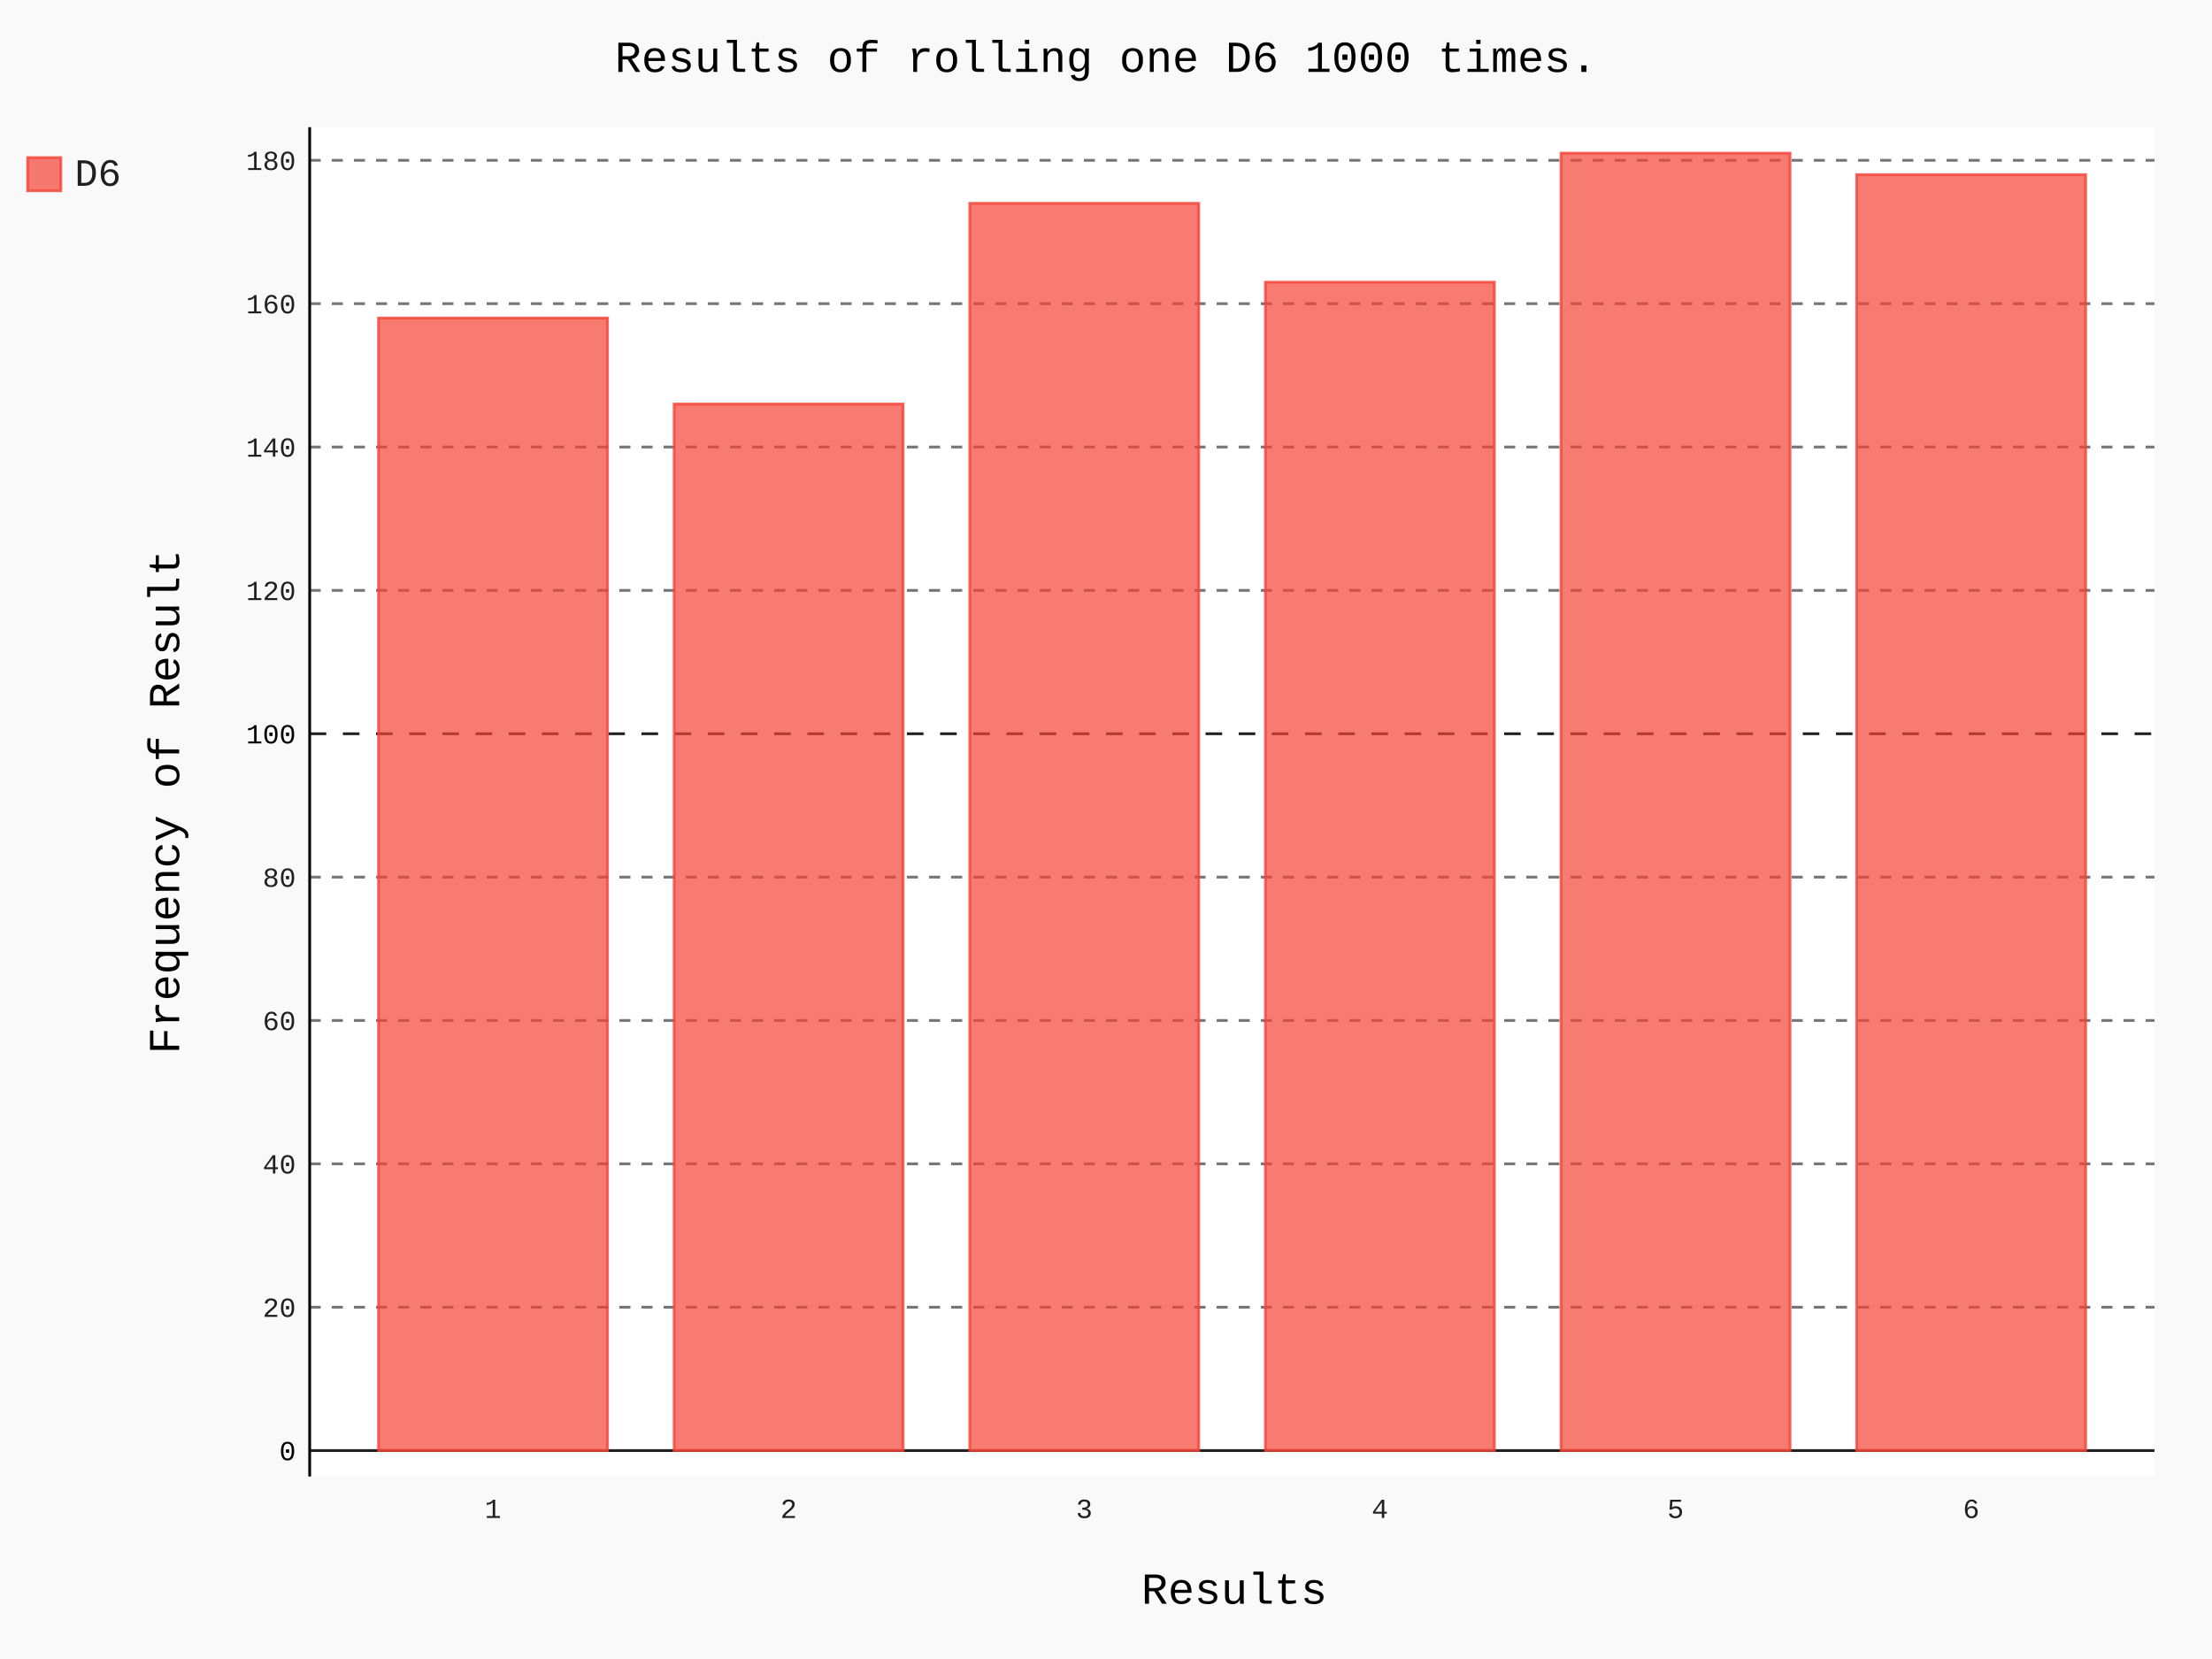
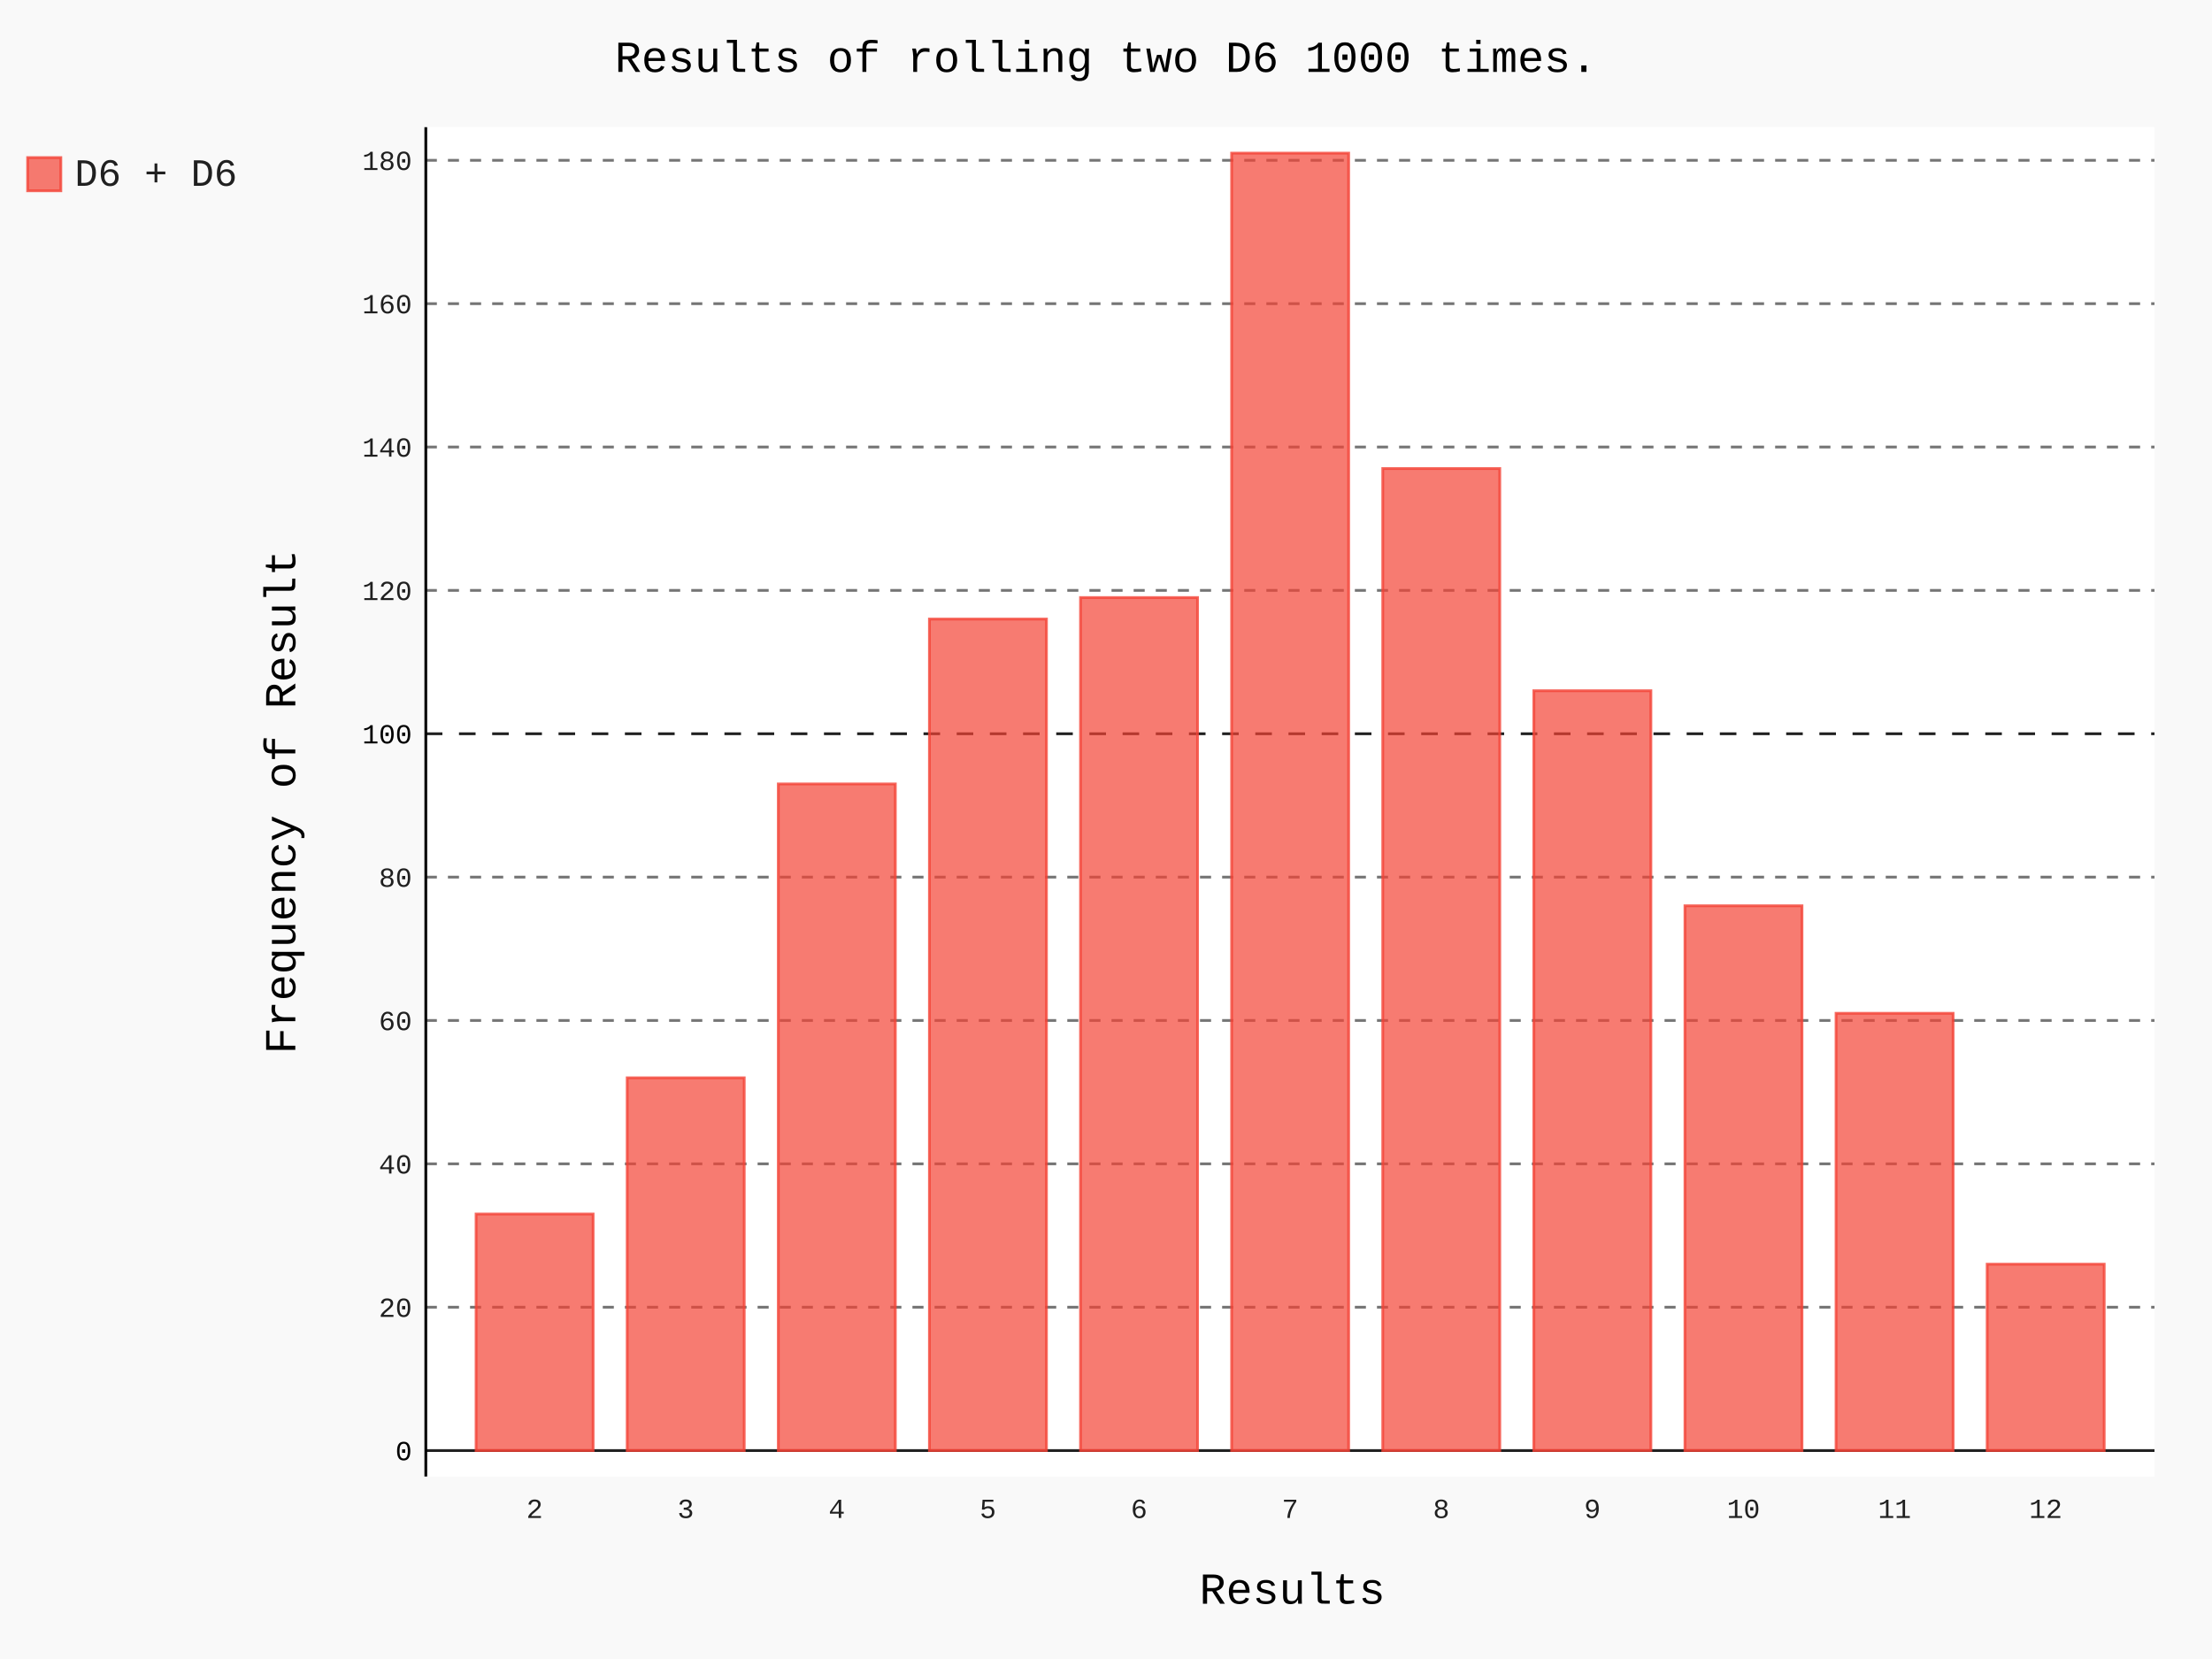
- <svg xmlns="http://www.w3.org/2000/svg" class="pygal-chart" id="chart-42d15c82-c158-463c-96db-bfa65eddf6af" viewBox="0 0 800 600">
+ <svg xmlns="http://www.w3.org/2000/svg" class="pygal-chart" id="chart-1adfdcb0-2c9c-4448-8641-fc2b84da40f2" viewBox="0 0 800 600">
  <defs>
-     <style type="text/css">#chart-42d15c82-c158-463c-96db-bfa65eddf6af{-webkit-user-select:none;-webkit-font-smoothing:antialiased;font-family:Consolas,"Liberation Mono",Menlo,Courier,monospace}#chart-42d15c82-c158-463c-96db-bfa65eddf6af .title{font-family:Consolas,"Liberation Mono",Menlo,Courier,monospace;font-size:16px}#chart-42d15c82-c158-463c-96db-bfa65eddf6af .legends .legend text{font-family:Consolas,"Liberation Mono",Menlo,Courier,monospace;font-size:14px}#chart-42d15c82-c158-463c-96db-bfa65eddf6af .axis text{font-family:Consolas,"Liberation Mono",Menlo,Courier,monospace;font-size:10px}#chart-42d15c82-c158-463c-96db-bfa65eddf6af .axis text.major{font-family:Consolas,"Liberation Mono",Menlo,Courier,monospace;font-size:10px}#chart-42d15c82-c158-463c-96db-bfa65eddf6af .text-overlay text.value{font-family:Consolas,"Liberation Mono",Menlo,Courier,monospace;font-size:16px}#chart-42d15c82-c158-463c-96db-bfa65eddf6af .text-overlay text.label{font-family:Consolas,"Liberation Mono",Menlo,Courier,monospace;font-size:10px}#chart-42d15c82-c158-463c-96db-bfa65eddf6af .tooltip{font-family:Consolas,"Liberation Mono",Menlo,Courier,monospace;font-size:14px}#chart-42d15c82-c158-463c-96db-bfa65eddf6af text.no_data{font-family:Consolas,"Liberation Mono",Menlo,Courier,monospace;font-size:64px}
- #chart-42d15c82-c158-463c-96db-bfa65eddf6af{background-color:rgba(249,249,249,1)}#chart-42d15c82-c158-463c-96db-bfa65eddf6af path,#chart-42d15c82-c158-463c-96db-bfa65eddf6af line,#chart-42d15c82-c158-463c-96db-bfa65eddf6af rect,#chart-42d15c82-c158-463c-96db-bfa65eddf6af circle{-webkit-transition:150ms;-moz-transition:150ms;transition:150ms}#chart-42d15c82-c158-463c-96db-bfa65eddf6af .graph &gt; .background{fill:rgba(249,249,249,1)}#chart-42d15c82-c158-463c-96db-bfa65eddf6af .plot &gt; .background{fill:rgba(255,255,255,1)}#chart-42d15c82-c158-463c-96db-bfa65eddf6af .graph{fill:rgba(0,0,0,.87)}#chart-42d15c82-c158-463c-96db-bfa65eddf6af text.no_data{fill:rgba(0,0,0,1)}#chart-42d15c82-c158-463c-96db-bfa65eddf6af .title{fill:rgba(0,0,0,1)}#chart-42d15c82-c158-463c-96db-bfa65eddf6af .legends .legend text{fill:rgba(0,0,0,.87)}#chart-42d15c82-c158-463c-96db-bfa65eddf6af .legends .legend:hover text{fill:rgba(0,0,0,1)}#chart-42d15c82-c158-463c-96db-bfa65eddf6af .axis .line{stroke:rgba(0,0,0,1)}#chart-42d15c82-c158-463c-96db-bfa65eddf6af .axis .guide.line{stroke:rgba(0,0,0,.54)}#chart-42d15c82-c158-463c-96db-bfa65eddf6af .axis .major.line{stroke:rgba(0,0,0,.87)}#chart-42d15c82-c158-463c-96db-bfa65eddf6af .axis text.major{fill:rgba(0,0,0,1)}#chart-42d15c82-c158-463c-96db-bfa65eddf6af .axis.y .guides:hover .guide.line,#chart-42d15c82-c158-463c-96db-bfa65eddf6af .line-graph .axis.x .guides:hover .guide.line,#chart-42d15c82-c158-463c-96db-bfa65eddf6af .stackedline-graph .axis.x .guides:hover .guide.line,#chart-42d15c82-c158-463c-96db-bfa65eddf6af .xy-graph .axis.x .guides:hover .guide.line{stroke:rgba(0,0,0,1)}#chart-42d15c82-c158-463c-96db-bfa65eddf6af .axis .guides:hover text{fill:rgba(0,0,0,1)}#chart-42d15c82-c158-463c-96db-bfa65eddf6af .reactive{fill-opacity:.7;stroke-opacity:.8}#chart-42d15c82-c158-463c-96db-bfa65eddf6af .ci{stroke:rgba(0,0,0,.87)}#chart-42d15c82-c158-463c-96db-bfa65eddf6af .reactive.active,#chart-42d15c82-c158-463c-96db-bfa65eddf6af .active .reactive{fill-opacity:.8;stroke-opacity:.9;stroke-width:4}#chart-42d15c82-c158-463c-96db-bfa65eddf6af .ci .reactive.active{stroke-width:1.5}#chart-42d15c82-c158-463c-96db-bfa65eddf6af .series text{fill:rgba(0,0,0,1)}#chart-42d15c82-c158-463c-96db-bfa65eddf6af .tooltip rect{fill:rgba(255,255,255,1);stroke:rgba(0,0,0,1);-webkit-transition:opacity 150ms;-moz-transition:opacity 150ms;transition:opacity 150ms}#chart-42d15c82-c158-463c-96db-bfa65eddf6af .tooltip .label{fill:rgba(0,0,0,.87)}#chart-42d15c82-c158-463c-96db-bfa65eddf6af .tooltip .label{fill:rgba(0,0,0,.87)}#chart-42d15c82-c158-463c-96db-bfa65eddf6af .tooltip .legend{font-size:.8em;fill:rgba(0,0,0,.54)}#chart-42d15c82-c158-463c-96db-bfa65eddf6af .tooltip .x_label{font-size:.6em;fill:rgba(0,0,0,1)}#chart-42d15c82-c158-463c-96db-bfa65eddf6af .tooltip .xlink{font-size:.5em;text-decoration:underline}#chart-42d15c82-c158-463c-96db-bfa65eddf6af .tooltip .value{font-size:1.5em}#chart-42d15c82-c158-463c-96db-bfa65eddf6af .bound{font-size:.5em}#chart-42d15c82-c158-463c-96db-bfa65eddf6af .max-value{font-size:.75em;fill:rgba(0,0,0,.54)}#chart-42d15c82-c158-463c-96db-bfa65eddf6af .map-element{fill:rgba(255,255,255,1);stroke:rgba(0,0,0,.54) !important}#chart-42d15c82-c158-463c-96db-bfa65eddf6af .map-element .reactive{fill-opacity:inherit;stroke-opacity:inherit}#chart-42d15c82-c158-463c-96db-bfa65eddf6af .color-0,#chart-42d15c82-c158-463c-96db-bfa65eddf6af .color-0 a:visited{stroke:#F44336;fill:#F44336}#chart-42d15c82-c158-463c-96db-bfa65eddf6af .text-overlay .color-0 text{fill:black}
- #chart-42d15c82-c158-463c-96db-bfa65eddf6af text.no_data{text-anchor:middle}#chart-42d15c82-c158-463c-96db-bfa65eddf6af .guide.line{fill:none}#chart-42d15c82-c158-463c-96db-bfa65eddf6af .centered{text-anchor:middle}#chart-42d15c82-c158-463c-96db-bfa65eddf6af .title{text-anchor:middle}#chart-42d15c82-c158-463c-96db-bfa65eddf6af .legends .legend text{fill-opacity:1}#chart-42d15c82-c158-463c-96db-bfa65eddf6af .axis.x text{text-anchor:middle}#chart-42d15c82-c158-463c-96db-bfa65eddf6af .axis.x:not(.web) text[transform]{text-anchor:start}#chart-42d15c82-c158-463c-96db-bfa65eddf6af .axis.x:not(.web) text[transform].backwards{text-anchor:end}#chart-42d15c82-c158-463c-96db-bfa65eddf6af .axis.y text{text-anchor:end}#chart-42d15c82-c158-463c-96db-bfa65eddf6af .axis.y text[transform].backwards{text-anchor:start}#chart-42d15c82-c158-463c-96db-bfa65eddf6af .axis.y2 text{text-anchor:start}#chart-42d15c82-c158-463c-96db-bfa65eddf6af .axis.y2 text[transform].backwards{text-anchor:end}#chart-42d15c82-c158-463c-96db-bfa65eddf6af .axis .guide.line{stroke-dasharray:4,4}#chart-42d15c82-c158-463c-96db-bfa65eddf6af .axis .major.guide.line{stroke-dasharray:6,6}#chart-42d15c82-c158-463c-96db-bfa65eddf6af .horizontal .axis.y .guide.line,#chart-42d15c82-c158-463c-96db-bfa65eddf6af .horizontal .axis.y2 .guide.line,#chart-42d15c82-c158-463c-96db-bfa65eddf6af .vertical .axis.x .guide.line{opacity:0}#chart-42d15c82-c158-463c-96db-bfa65eddf6af .horizontal .axis.always_show .guide.line,#chart-42d15c82-c158-463c-96db-bfa65eddf6af .vertical .axis.always_show .guide.line{opacity:1 !important}#chart-42d15c82-c158-463c-96db-bfa65eddf6af .axis.y .guides:hover .guide.line,#chart-42d15c82-c158-463c-96db-bfa65eddf6af .axis.y2 .guides:hover .guide.line,#chart-42d15c82-c158-463c-96db-bfa65eddf6af .axis.x .guides:hover .guide.line{opacity:1}#chart-42d15c82-c158-463c-96db-bfa65eddf6af .axis .guides:hover text{opacity:1}#chart-42d15c82-c158-463c-96db-bfa65eddf6af .nofill{fill:none}#chart-42d15c82-c158-463c-96db-bfa65eddf6af .subtle-fill{fill-opacity:.2}#chart-42d15c82-c158-463c-96db-bfa65eddf6af .dot{stroke-width:1px;fill-opacity:1}#chart-42d15c82-c158-463c-96db-bfa65eddf6af .dot.active{stroke-width:5px}#chart-42d15c82-c158-463c-96db-bfa65eddf6af .dot.negative{fill:transparent}#chart-42d15c82-c158-463c-96db-bfa65eddf6af text,#chart-42d15c82-c158-463c-96db-bfa65eddf6af tspan{stroke:none !important}#chart-42d15c82-c158-463c-96db-bfa65eddf6af .series text.active{opacity:1}#chart-42d15c82-c158-463c-96db-bfa65eddf6af .tooltip rect{fill-opacity:.95;stroke-width:.5}#chart-42d15c82-c158-463c-96db-bfa65eddf6af .tooltip text{fill-opacity:1}#chart-42d15c82-c158-463c-96db-bfa65eddf6af .showable{visibility:hidden}#chart-42d15c82-c158-463c-96db-bfa65eddf6af .showable.shown{visibility:visible}#chart-42d15c82-c158-463c-96db-bfa65eddf6af .gauge-background{fill:rgba(229,229,229,1);stroke:none}#chart-42d15c82-c158-463c-96db-bfa65eddf6af .bg-lines{stroke:rgba(249,249,249,1);stroke-width:2px}</style>
+     <style type="text/css">#chart-1adfdcb0-2c9c-4448-8641-fc2b84da40f2{-webkit-user-select:none;-webkit-font-smoothing:antialiased;font-family:Consolas,"Liberation Mono",Menlo,Courier,monospace}#chart-1adfdcb0-2c9c-4448-8641-fc2b84da40f2 .title{font-family:Consolas,"Liberation Mono",Menlo,Courier,monospace;font-size:16px}#chart-1adfdcb0-2c9c-4448-8641-fc2b84da40f2 .legends .legend text{font-family:Consolas,"Liberation Mono",Menlo,Courier,monospace;font-size:14px}#chart-1adfdcb0-2c9c-4448-8641-fc2b84da40f2 .axis text{font-family:Consolas,"Liberation Mono",Menlo,Courier,monospace;font-size:10px}#chart-1adfdcb0-2c9c-4448-8641-fc2b84da40f2 .axis text.major{font-family:Consolas,"Liberation Mono",Menlo,Courier,monospace;font-size:10px}#chart-1adfdcb0-2c9c-4448-8641-fc2b84da40f2 .text-overlay text.value{font-family:Consolas,"Liberation Mono",Menlo,Courier,monospace;font-size:16px}#chart-1adfdcb0-2c9c-4448-8641-fc2b84da40f2 .text-overlay text.label{font-family:Consolas,"Liberation Mono",Menlo,Courier,monospace;font-size:10px}#chart-1adfdcb0-2c9c-4448-8641-fc2b84da40f2 .tooltip{font-family:Consolas,"Liberation Mono",Menlo,Courier,monospace;font-size:14px}#chart-1adfdcb0-2c9c-4448-8641-fc2b84da40f2 text.no_data{font-family:Consolas,"Liberation Mono",Menlo,Courier,monospace;font-size:64px}
+ #chart-1adfdcb0-2c9c-4448-8641-fc2b84da40f2{background-color:rgba(249,249,249,1)}#chart-1adfdcb0-2c9c-4448-8641-fc2b84da40f2 path,#chart-1adfdcb0-2c9c-4448-8641-fc2b84da40f2 line,#chart-1adfdcb0-2c9c-4448-8641-fc2b84da40f2 rect,#chart-1adfdcb0-2c9c-4448-8641-fc2b84da40f2 circle{-webkit-transition:150ms;-moz-transition:150ms;transition:150ms}#chart-1adfdcb0-2c9c-4448-8641-fc2b84da40f2 .graph &gt; .background{fill:rgba(249,249,249,1)}#chart-1adfdcb0-2c9c-4448-8641-fc2b84da40f2 .plot &gt; .background{fill:rgba(255,255,255,1)}#chart-1adfdcb0-2c9c-4448-8641-fc2b84da40f2 .graph{fill:rgba(0,0,0,.87)}#chart-1adfdcb0-2c9c-4448-8641-fc2b84da40f2 text.no_data{fill:rgba(0,0,0,1)}#chart-1adfdcb0-2c9c-4448-8641-fc2b84da40f2 .title{fill:rgba(0,0,0,1)}#chart-1adfdcb0-2c9c-4448-8641-fc2b84da40f2 .legends .legend text{fill:rgba(0,0,0,.87)}#chart-1adfdcb0-2c9c-4448-8641-fc2b84da40f2 .legends .legend:hover text{fill:rgba(0,0,0,1)}#chart-1adfdcb0-2c9c-4448-8641-fc2b84da40f2 .axis .line{stroke:rgba(0,0,0,1)}#chart-1adfdcb0-2c9c-4448-8641-fc2b84da40f2 .axis .guide.line{stroke:rgba(0,0,0,.54)}#chart-1adfdcb0-2c9c-4448-8641-fc2b84da40f2 .axis .major.line{stroke:rgba(0,0,0,.87)}#chart-1adfdcb0-2c9c-4448-8641-fc2b84da40f2 .axis text.major{fill:rgba(0,0,0,1)}#chart-1adfdcb0-2c9c-4448-8641-fc2b84da40f2 .axis.y .guides:hover .guide.line,#chart-1adfdcb0-2c9c-4448-8641-fc2b84da40f2 .line-graph .axis.x .guides:hover .guide.line,#chart-1adfdcb0-2c9c-4448-8641-fc2b84da40f2 .stackedline-graph .axis.x .guides:hover .guide.line,#chart-1adfdcb0-2c9c-4448-8641-fc2b84da40f2 .xy-graph .axis.x .guides:hover .guide.line{stroke:rgba(0,0,0,1)}#chart-1adfdcb0-2c9c-4448-8641-fc2b84da40f2 .axis .guides:hover text{fill:rgba(0,0,0,1)}#chart-1adfdcb0-2c9c-4448-8641-fc2b84da40f2 .reactive{fill-opacity:.7;stroke-opacity:.8}#chart-1adfdcb0-2c9c-4448-8641-fc2b84da40f2 .ci{stroke:rgba(0,0,0,.87)}#chart-1adfdcb0-2c9c-4448-8641-fc2b84da40f2 .reactive.active,#chart-1adfdcb0-2c9c-4448-8641-fc2b84da40f2 .active .reactive{fill-opacity:.8;stroke-opacity:.9;stroke-width:4}#chart-1adfdcb0-2c9c-4448-8641-fc2b84da40f2 .ci .reactive.active{stroke-width:1.5}#chart-1adfdcb0-2c9c-4448-8641-fc2b84da40f2 .series text{fill:rgba(0,0,0,1)}#chart-1adfdcb0-2c9c-4448-8641-fc2b84da40f2 .tooltip rect{fill:rgba(255,255,255,1);stroke:rgba(0,0,0,1);-webkit-transition:opacity 150ms;-moz-transition:opacity 150ms;transition:opacity 150ms}#chart-1adfdcb0-2c9c-4448-8641-fc2b84da40f2 .tooltip .label{fill:rgba(0,0,0,.87)}#chart-1adfdcb0-2c9c-4448-8641-fc2b84da40f2 .tooltip .label{fill:rgba(0,0,0,.87)}#chart-1adfdcb0-2c9c-4448-8641-fc2b84da40f2 .tooltip .legend{font-size:.8em;fill:rgba(0,0,0,.54)}#chart-1adfdcb0-2c9c-4448-8641-fc2b84da40f2 .tooltip .x_label{font-size:.6em;fill:rgba(0,0,0,1)}#chart-1adfdcb0-2c9c-4448-8641-fc2b84da40f2 .tooltip .xlink{font-size:.5em;text-decoration:underline}#chart-1adfdcb0-2c9c-4448-8641-fc2b84da40f2 .tooltip .value{font-size:1.5em}#chart-1adfdcb0-2c9c-4448-8641-fc2b84da40f2 .bound{font-size:.5em}#chart-1adfdcb0-2c9c-4448-8641-fc2b84da40f2 .max-value{font-size:.75em;fill:rgba(0,0,0,.54)}#chart-1adfdcb0-2c9c-4448-8641-fc2b84da40f2 .map-element{fill:rgba(255,255,255,1);stroke:rgba(0,0,0,.54) !important}#chart-1adfdcb0-2c9c-4448-8641-fc2b84da40f2 .map-element .reactive{fill-opacity:inherit;stroke-opacity:inherit}#chart-1adfdcb0-2c9c-4448-8641-fc2b84da40f2 .color-0,#chart-1adfdcb0-2c9c-4448-8641-fc2b84da40f2 .color-0 a:visited{stroke:#F44336;fill:#F44336}#chart-1adfdcb0-2c9c-4448-8641-fc2b84da40f2 .text-overlay .color-0 text{fill:black}
+ #chart-1adfdcb0-2c9c-4448-8641-fc2b84da40f2 text.no_data{text-anchor:middle}#chart-1adfdcb0-2c9c-4448-8641-fc2b84da40f2 .guide.line{fill:none}#chart-1adfdcb0-2c9c-4448-8641-fc2b84da40f2 .centered{text-anchor:middle}#chart-1adfdcb0-2c9c-4448-8641-fc2b84da40f2 .title{text-anchor:middle}#chart-1adfdcb0-2c9c-4448-8641-fc2b84da40f2 .legends .legend text{fill-opacity:1}#chart-1adfdcb0-2c9c-4448-8641-fc2b84da40f2 .axis.x text{text-anchor:middle}#chart-1adfdcb0-2c9c-4448-8641-fc2b84da40f2 .axis.x:not(.web) text[transform]{text-anchor:start}#chart-1adfdcb0-2c9c-4448-8641-fc2b84da40f2 .axis.x:not(.web) text[transform].backwards{text-anchor:end}#chart-1adfdcb0-2c9c-4448-8641-fc2b84da40f2 .axis.y text{text-anchor:end}#chart-1adfdcb0-2c9c-4448-8641-fc2b84da40f2 .axis.y text[transform].backwards{text-anchor:start}#chart-1adfdcb0-2c9c-4448-8641-fc2b84da40f2 .axis.y2 text{text-anchor:start}#chart-1adfdcb0-2c9c-4448-8641-fc2b84da40f2 .axis.y2 text[transform].backwards{text-anchor:end}#chart-1adfdcb0-2c9c-4448-8641-fc2b84da40f2 .axis .guide.line{stroke-dasharray:4,4}#chart-1adfdcb0-2c9c-4448-8641-fc2b84da40f2 .axis .major.guide.line{stroke-dasharray:6,6}#chart-1adfdcb0-2c9c-4448-8641-fc2b84da40f2 .horizontal .axis.y .guide.line,#chart-1adfdcb0-2c9c-4448-8641-fc2b84da40f2 .horizontal .axis.y2 .guide.line,#chart-1adfdcb0-2c9c-4448-8641-fc2b84da40f2 .vertical .axis.x .guide.line{opacity:0}#chart-1adfdcb0-2c9c-4448-8641-fc2b84da40f2 .horizontal .axis.always_show .guide.line,#chart-1adfdcb0-2c9c-4448-8641-fc2b84da40f2 .vertical .axis.always_show .guide.line{opacity:1 !important}#chart-1adfdcb0-2c9c-4448-8641-fc2b84da40f2 .axis.y .guides:hover .guide.line,#chart-1adfdcb0-2c9c-4448-8641-fc2b84da40f2 .axis.y2 .guides:hover .guide.line,#chart-1adfdcb0-2c9c-4448-8641-fc2b84da40f2 .axis.x .guides:hover .guide.line{opacity:1}#chart-1adfdcb0-2c9c-4448-8641-fc2b84da40f2 .axis .guides:hover text{opacity:1}#chart-1adfdcb0-2c9c-4448-8641-fc2b84da40f2 .nofill{fill:none}#chart-1adfdcb0-2c9c-4448-8641-fc2b84da40f2 .subtle-fill{fill-opacity:.2}#chart-1adfdcb0-2c9c-4448-8641-fc2b84da40f2 .dot{stroke-width:1px;fill-opacity:1}#chart-1adfdcb0-2c9c-4448-8641-fc2b84da40f2 .dot.active{stroke-width:5px}#chart-1adfdcb0-2c9c-4448-8641-fc2b84da40f2 .dot.negative{fill:transparent}#chart-1adfdcb0-2c9c-4448-8641-fc2b84da40f2 text,#chart-1adfdcb0-2c9c-4448-8641-fc2b84da40f2 tspan{stroke:none !important}#chart-1adfdcb0-2c9c-4448-8641-fc2b84da40f2 .series text.active{opacity:1}#chart-1adfdcb0-2c9c-4448-8641-fc2b84da40f2 .tooltip rect{fill-opacity:.95;stroke-width:.5}#chart-1adfdcb0-2c9c-4448-8641-fc2b84da40f2 .tooltip text{fill-opacity:1}#chart-1adfdcb0-2c9c-4448-8641-fc2b84da40f2 .showable{visibility:hidden}#chart-1adfdcb0-2c9c-4448-8641-fc2b84da40f2 .showable.shown{visibility:visible}#chart-1adfdcb0-2c9c-4448-8641-fc2b84da40f2 .gauge-background{fill:rgba(229,229,229,1);stroke:none}#chart-1adfdcb0-2c9c-4448-8641-fc2b84da40f2 .bg-lines{stroke:rgba(249,249,249,1);stroke-width:2px}</style>
  </defs>
  <g class="graph bar-graph vertical">
    <rect class="background" height="600" width="800" x="0" y="0" />
-     <g class="plot" transform="translate(112, 46)">
-       <rect class="background" height="488" width="667.2" x="0" y="0" />
+     <g class="plot" transform="translate(154, 46)">
+       <rect class="background" height="488" width="625.2" x="0" y="0" />
      <g class="axis y always_show">
        <g class="guides">
-           <path class="axis major line" d="M0 478.615 h667.2" />
+           <path class="axis major line" d="M0 478.615 h625.2" />
          <text class="major" x="-5" y="482.115">0</text>
        </g>
        <g class="guides">
-           <path class="guide line" d="M0 426.767 h667.2" />
+           <path class="guide line" d="M0 426.767 h625.2" />
          <text class="" x="-5" y="430.267">20</text>
        </g>
        <g class="guides">
-           <path class="guide line" d="M0 374.918 h667.2" />
+           <path class="guide line" d="M0 374.918 h625.2" />
          <text class="" x="-5" y="378.418">40</text>
        </g>
        <g class="guides">
-           <path class="guide line" d="M0 323.069 h667.2" />
+           <path class="guide line" d="M0 323.069 h625.2" />
          <text class="" x="-5" y="326.569">60</text>
        </g>
        <g class="guides">
-           <path class="guide line" d="M0 271.221 h667.2" />
+           <path class="guide line" d="M0 271.221 h625.2" />
          <text class="" x="-5" y="274.721">80</text>
        </g>
        <g class="guides">
-           <path class="major guide line" d="M0 219.372 h667.2" />
+           <path class="major guide line" d="M0 219.372 h625.2" />
          <text class="major" x="-5" y="222.872">100</text>
        </g>
        <g class="guides">
-           <path class="guide line" d="M0 167.523 h667.2" />
+           <path class="guide line" d="M0 167.523 h625.2" />
          <text class="" x="-5" y="171.023">120</text>
        </g>
        <g class="guides">
-           <path class="guide line" d="M0 115.674 h667.2" />
+           <path class="guide line" d="M0 115.674 h625.2" />
          <text class="" x="-5" y="119.174">140</text>
        </g>
        <g class="guides">
-           <path class="guide line" d="M0 63.826 h667.2" />
+           <path class="guide line" d="M0 63.826 h625.2" />
          <text class="" x="-5" y="67.326">160</text>
        </g>
        <g class="guides">
-           <path class="guide line" d="M0 11.977 h667.2" />
+           <path class="guide line" d="M0 11.977 h625.2" />
          <text class="" x="-5" y="15.477">180</text>
        </g>
      </g>
      <g class="axis x">
        <path class="line" d="M0 0 v488" />
        <g class="guides">
-           <path class="guide line" d="M66.292 0 v488" />
-           <text class="" x="66.292" y="503.0">1</text>
+           <path class="guide line" d="M39.348 0 v488" />
+           <text class="" x="39.348" y="503.0">2</text>
        </g>
        <g class="guides">
-           <path class="guide line" d="M173.215 0 v488" />
-           <text class="" x="173.215" y="503.0">2</text>
+           <path class="guide line" d="M93.999 0 v488" />
+           <text class="" x="93.999" y="503.0">3</text>
        </g>
        <g class="guides">
-           <path class="guide line" d="M280.138 0 v488" />
-           <text class="" x="280.138" y="503.0">3</text>
+           <path class="guide line" d="M148.649 0 v488" />
+           <text class="" x="148.649" y="503.0">4</text>
        </g>
        <g class="guides">
-           <path class="guide line" d="M387.062 0 v488" />
-           <text class="" x="387.062" y="503.0">4</text>
+           <path class="guide line" d="M203.299 0 v488" />
+           <text class="" x="203.299" y="503.0">5</text>
        </g>
        <g class="guides">
-           <path class="guide line" d="M493.985 0 v488" />
-           <text class="" x="493.985" y="503.0">5</text>
+           <path class="guide line" d="M257.95 0 v488" />
+           <text class="" x="257.95" y="503.0">6</text>
        </g>
        <g class="guides">
-           <path class="guide line" d="M600.908 0 v488" />
-           <text class="" x="600.908" y="503.0">6</text>
+           <path class="guide line" d="M312.6 0 v488" />
+           <text class="" x="312.6" y="503.0">7</text>
+         </g>
+         <g class="guides">
+           <path class="guide line" d="M367.25 0 v488" />
+           <text class="" x="367.25" y="503.0">8</text>
+         </g>
+         <g class="guides">
+           <path class="guide line" d="M421.901 0 v488" />
+           <text class="" x="421.901" y="503.0">9</text>
+         </g>
+         <g class="guides">
+           <path class="guide line" d="M476.551 0 v488" />
+           <text class="" x="476.551" y="503.0">10</text>
+         </g>
+         <g class="guides">
+           <path class="guide line" d="M531.201 0 v488" />
+           <text class="" x="531.201" y="503.0">11</text>
+         </g>
+         <g class="guides">
+           <path class="guide line" d="M585.852 0 v488" />
+           <text class="" x="585.852" y="503.0">12</text>
        </g>
      </g>
      <g class="series serie-0 color-0">
        <g class="bars">
          <g class="bar">
-             <rect class="rect reactive tooltip-trigger" height="409.605" rx="0" ry="0" width="82.801" x="24.892" y="69.011" />
+             <rect class="rect reactive tooltip-trigger" height="85.55" rx="0" ry="0" width="42.321" x="18.188" y="393.065" />
          </g>
          <g class="bar">
-             <rect class="rect reactive tooltip-trigger" height="378.496" rx="0" ry="0" width="82.801" x="131.815" y="100.12" />
+             <rect class="rect reactive tooltip-trigger" height="134.807" rx="0" ry="0" width="42.321" x="72.838" y="343.809" />
          </g>
          <g class="bar">
-             <rect class="rect reactive tooltip-trigger" height="451.084" rx="0" ry="0" width="82.801" x="238.738" y="27.532" />
+             <rect class="rect reactive tooltip-trigger" height="241.096" rx="0" ry="0" width="42.321" x="127.488" y="237.519" />
          </g>
          <g class="bar">
-             <rect class="rect reactive tooltip-trigger" height="422.567" rx="0" ry="0" width="82.801" x="345.661" y="56.048" />
+             <rect class="rect reactive tooltip-trigger" height="300.722" rx="0" ry="0" width="42.321" x="182.139" y="177.893" />
          </g>
          <g class="bar">
-             <rect class="rect reactive tooltip-trigger" height="469.231" rx="0" ry="0" width="82.801" x="452.584" y="9.385" />
+             <rect class="rect reactive tooltip-trigger" height="308.5" rx="0" ry="0" width="42.321" x="236.789" y="170.116" />
          </g>
          <g class="bar">
-             <rect class="rect reactive tooltip-trigger" height="461.453" rx="0" ry="0" width="82.801" x="559.507" y="17.162" />
+             <rect class="rect reactive tooltip-trigger" height="469.231" rx="0" ry="0" width="42.321" x="291.439" y="9.385" />
+           </g>
+           <g class="bar">
+             <rect class="rect reactive tooltip-trigger" height="355.164" rx="0" ry="0" width="42.321" x="346.09" y="123.452" />
+           </g>
+           <g class="bar">
+             <rect class="rect reactive tooltip-trigger" height="274.798" rx="0" ry="0" width="42.321" x="400.74" y="203.817" />
+           </g>
+           <g class="bar">
+             <rect class="rect reactive tooltip-trigger" height="197.025" rx="0" ry="0" width="42.321" x="455.39" y="281.59" />
+           </g>
+           <g class="bar">
+             <rect class="rect reactive tooltip-trigger" height="158.139" rx="0" ry="0" width="42.321" x="510.041" y="320.477" />
+           </g>
+           <g class="bar">
+             <rect class="rect reactive tooltip-trigger" height="67.403" rx="0" ry="0" width="42.321" x="564.691" y="411.212" />
          </g>
        </g>
      </g>
    </g>
    <g class="titles">
-       <text class="title plot_title" x="400.0" y="26">Results of rolling one D6 1000 times.</text>
-       <text class="title" x="446.4" y="580">Results</text>
-       <text class="title" transform="rotate(-90 38.8 290)" x="38.8" y="316.0">Frequency of Result</text>
+       <text class="title plot_title" x="400.0" y="26">Results of rolling two D6 1000 times.</text>
+       <text class="title" x="467.4" y="580">Results</text>
+       <text class="title" transform="rotate(-90 80.8 290)" x="80.8" y="316.0">Frequency of Result</text>
    </g>
-     <g class="plot overlay" transform="translate(112, 46)">
+     <g class="plot overlay" transform="translate(154, 46)">
      <g class="series serie-0 color-0" />
    </g>
-     <g class="plot text-overlay" transform="translate(112, 46)">
+     <g class="plot text-overlay" transform="translate(154, 46)">
      <g class="series serie-0 color-0" />
    </g>
-     <g class="plot tooltip-overlay" transform="translate(112, 46)">
+     <g class="plot tooltip-overlay" transform="translate(154, 46)">
      <g class="tooltip" style="opacity: 0" transform="translate(0 0)">
        <rect class="tooltip-box" height="0" rx="0" ry="0" width="0" />
        <g class="text" />
      </g>
    </g>
    <g class="legends" transform="translate(10, 56)">
      <g class="legend reactive activate-serie" id="activate-serie-0">
        <rect class="color-0 reactive" height="12" width="12" x="0.0" y="1.0" />
-         <text x="17.0" y="11.2">D6</text>
+         <text x="17.0" y="11.2">D6 + D6</text>
      </g>
    </g>
    <g class="legends" transform="translate(790, 56)" />
  </g>
</svg>
